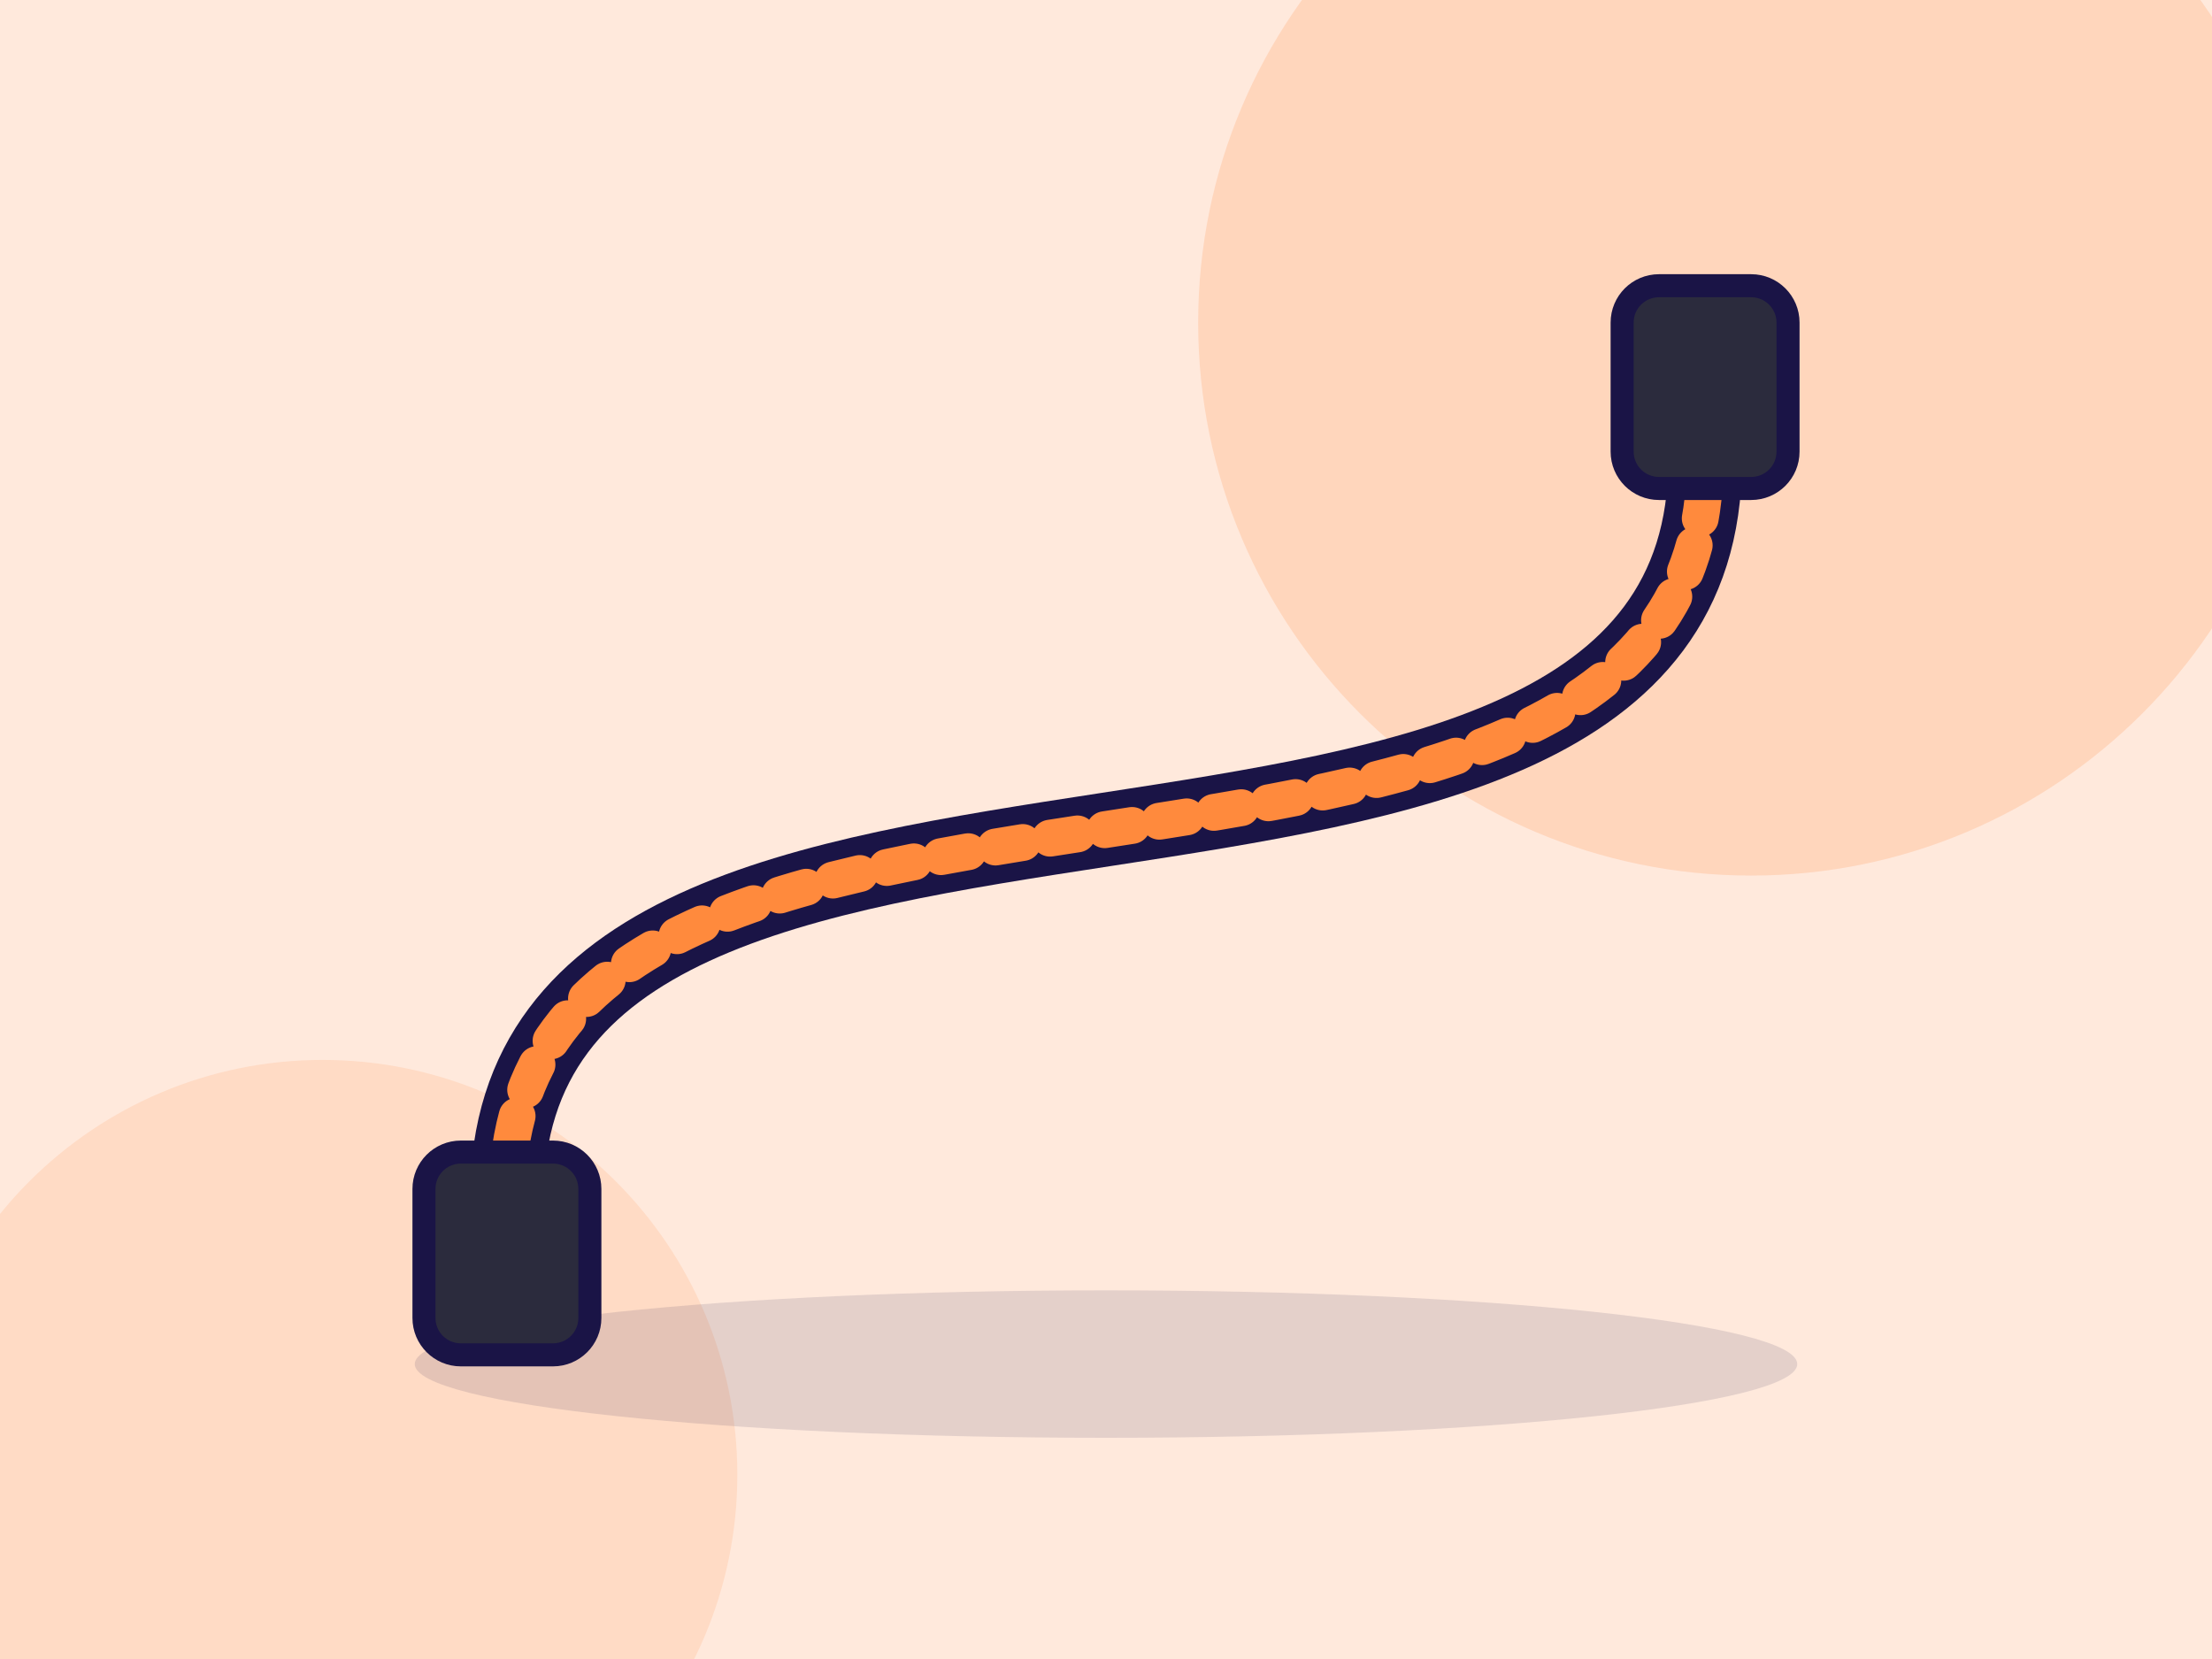
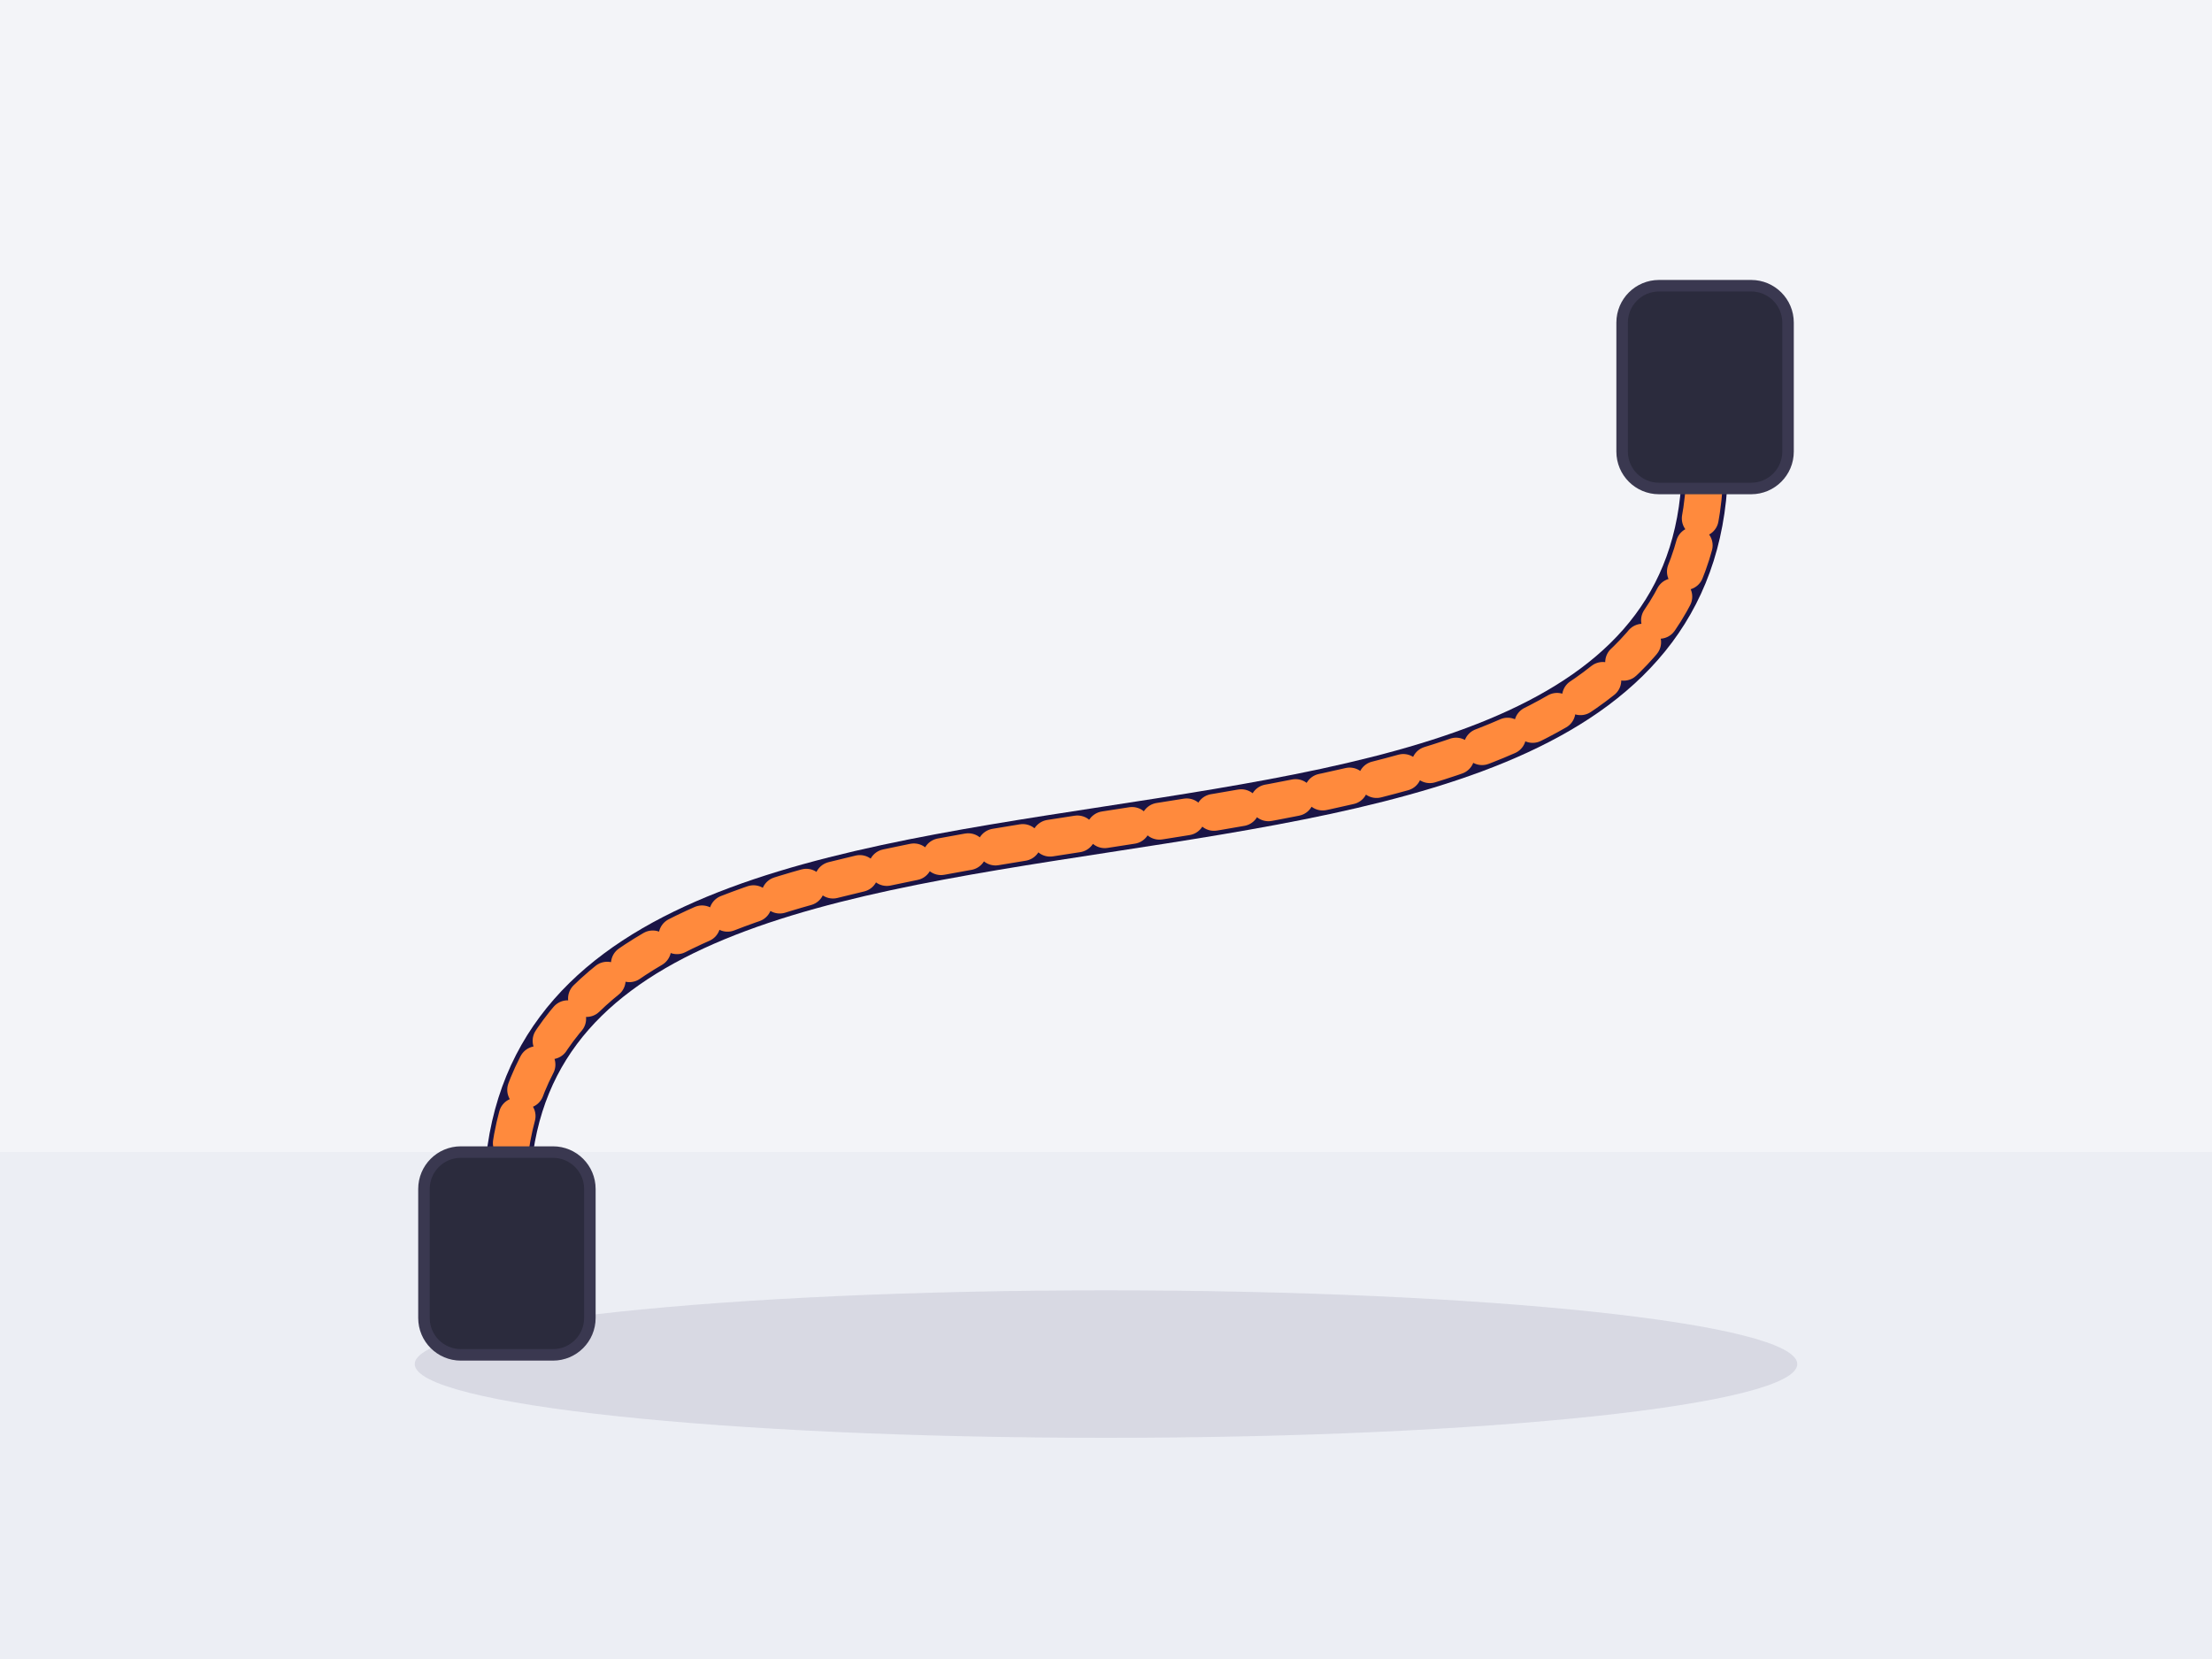
<svg xmlns="http://www.w3.org/2000/svg" viewBox="0 0 480 360">
-   <rect width="480" height="360" fill="#ffe9dc" />
-   <circle cx="380" cy="70" r="120" fill="#ffc6a3" opacity=".55" />
-   <circle cx="70" cy="320" r="90" fill="#ffc6a3" opacity=".4" />
-   <ellipse cx="240" cy="296" rx="150" ry="16" fill="#1a1446" opacity=".12" />
-   <path d="M110 260c0-120 260-40 260-160" stroke="#1a1446" stroke-width="16" fill="none" stroke-linecap="round" />
+   <rect width="480" height="360" fill="#f3f4f8" />
+   <rect y="250" width="480" height="110" fill="#eceef4" />
+   <ellipse cx="240" cy="296" rx="150" ry="16" fill="#1a1446" opacity=".10" />
+   <path d="M110 260c0-120 260-40 260-160" stroke="#1a1446" stroke-width="10" fill="none" stroke-linecap="round" />
  <path d="M110 260c0-120 260-40 260-160" stroke="#ff8a3d" stroke-width="8" fill="none" stroke-linecap="round" stroke-dasharray="6 6" />
-   <rect x="92" y="250" width="36" height="44" rx="8" fill="#2b2b3d" stroke="#1a1446" stroke-width="5" />
-   <rect x="352" y="62" width="36" height="44" rx="8" fill="#2b2b3d" stroke="#1a1446" stroke-width="5" />
+   <rect x="92" y="250" width="36" height="44" rx="8" fill="#2b2b3d" stroke="#3a3850" stroke-width="2.5" />
+   <rect x="352" y="62" width="36" height="44" rx="8" fill="#2b2b3d" stroke="#3a3850" stroke-width="2.5" />
</svg>
